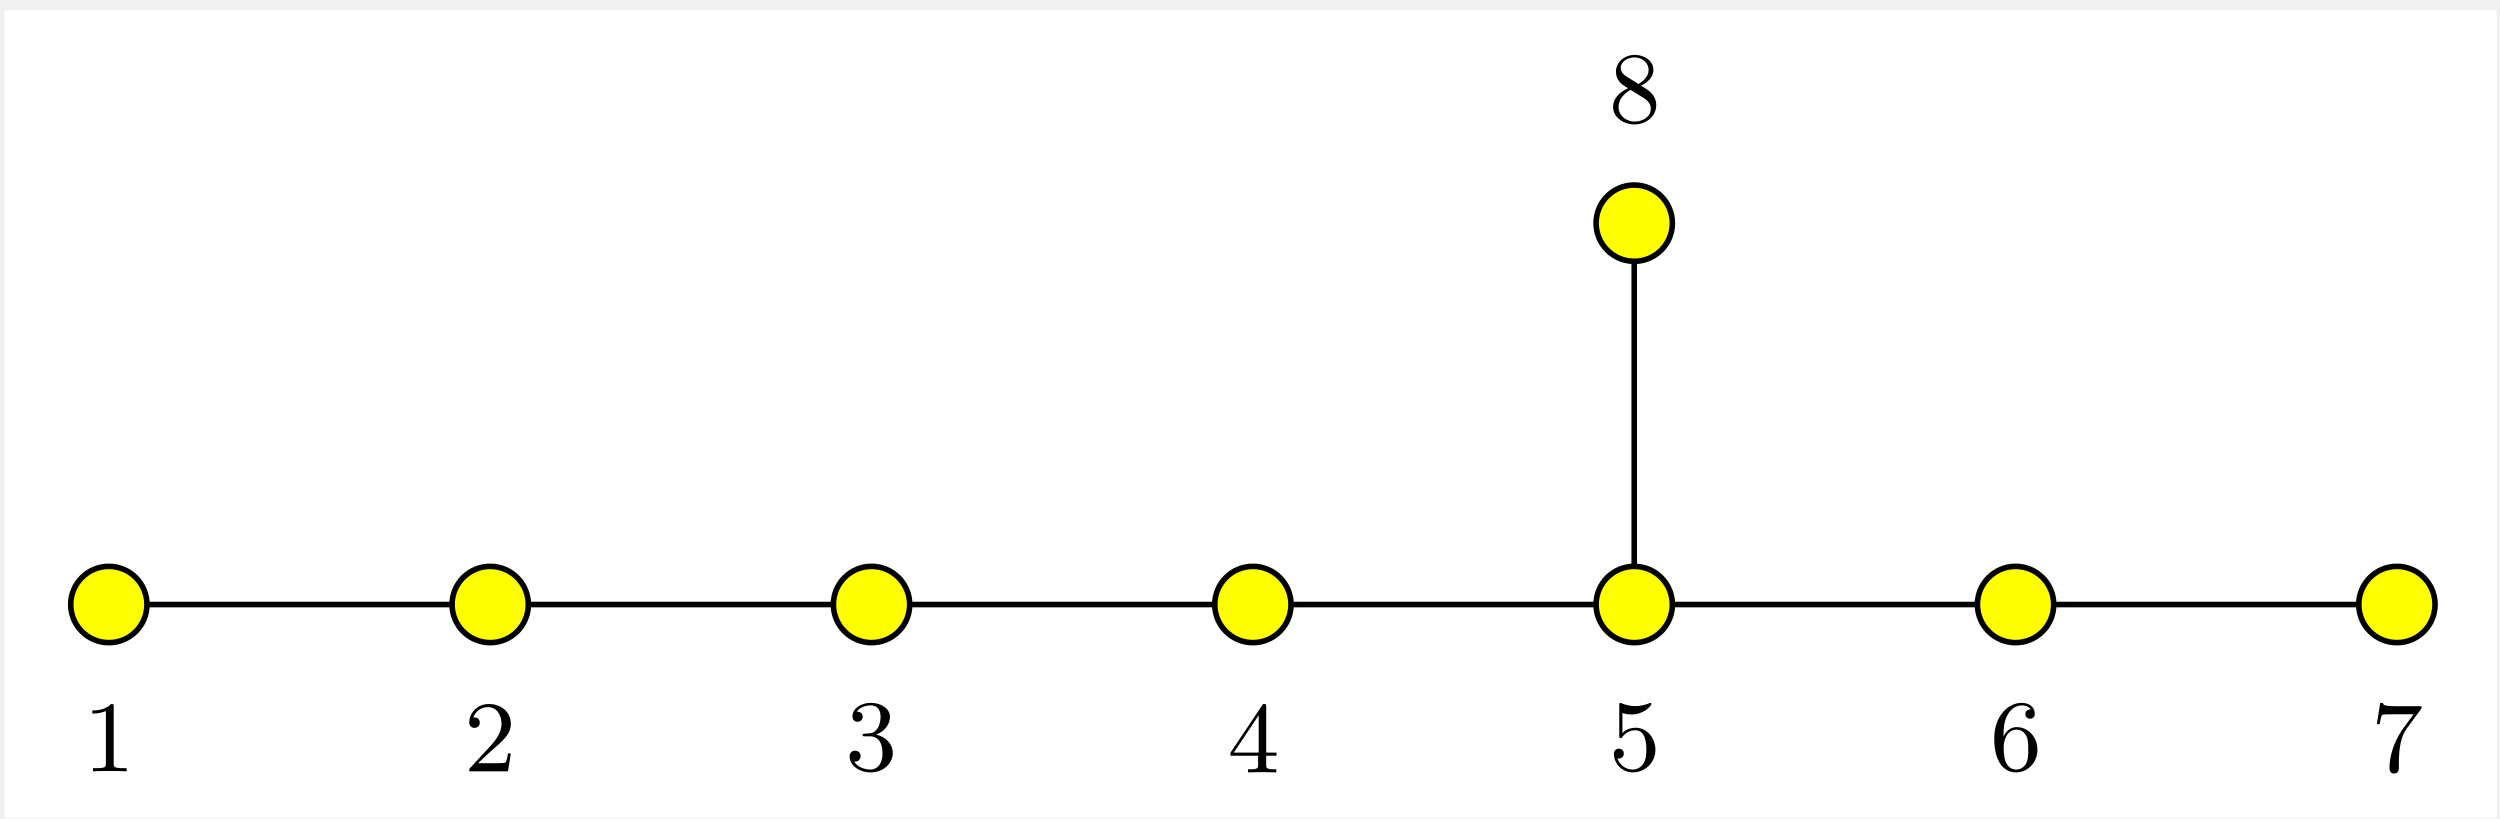
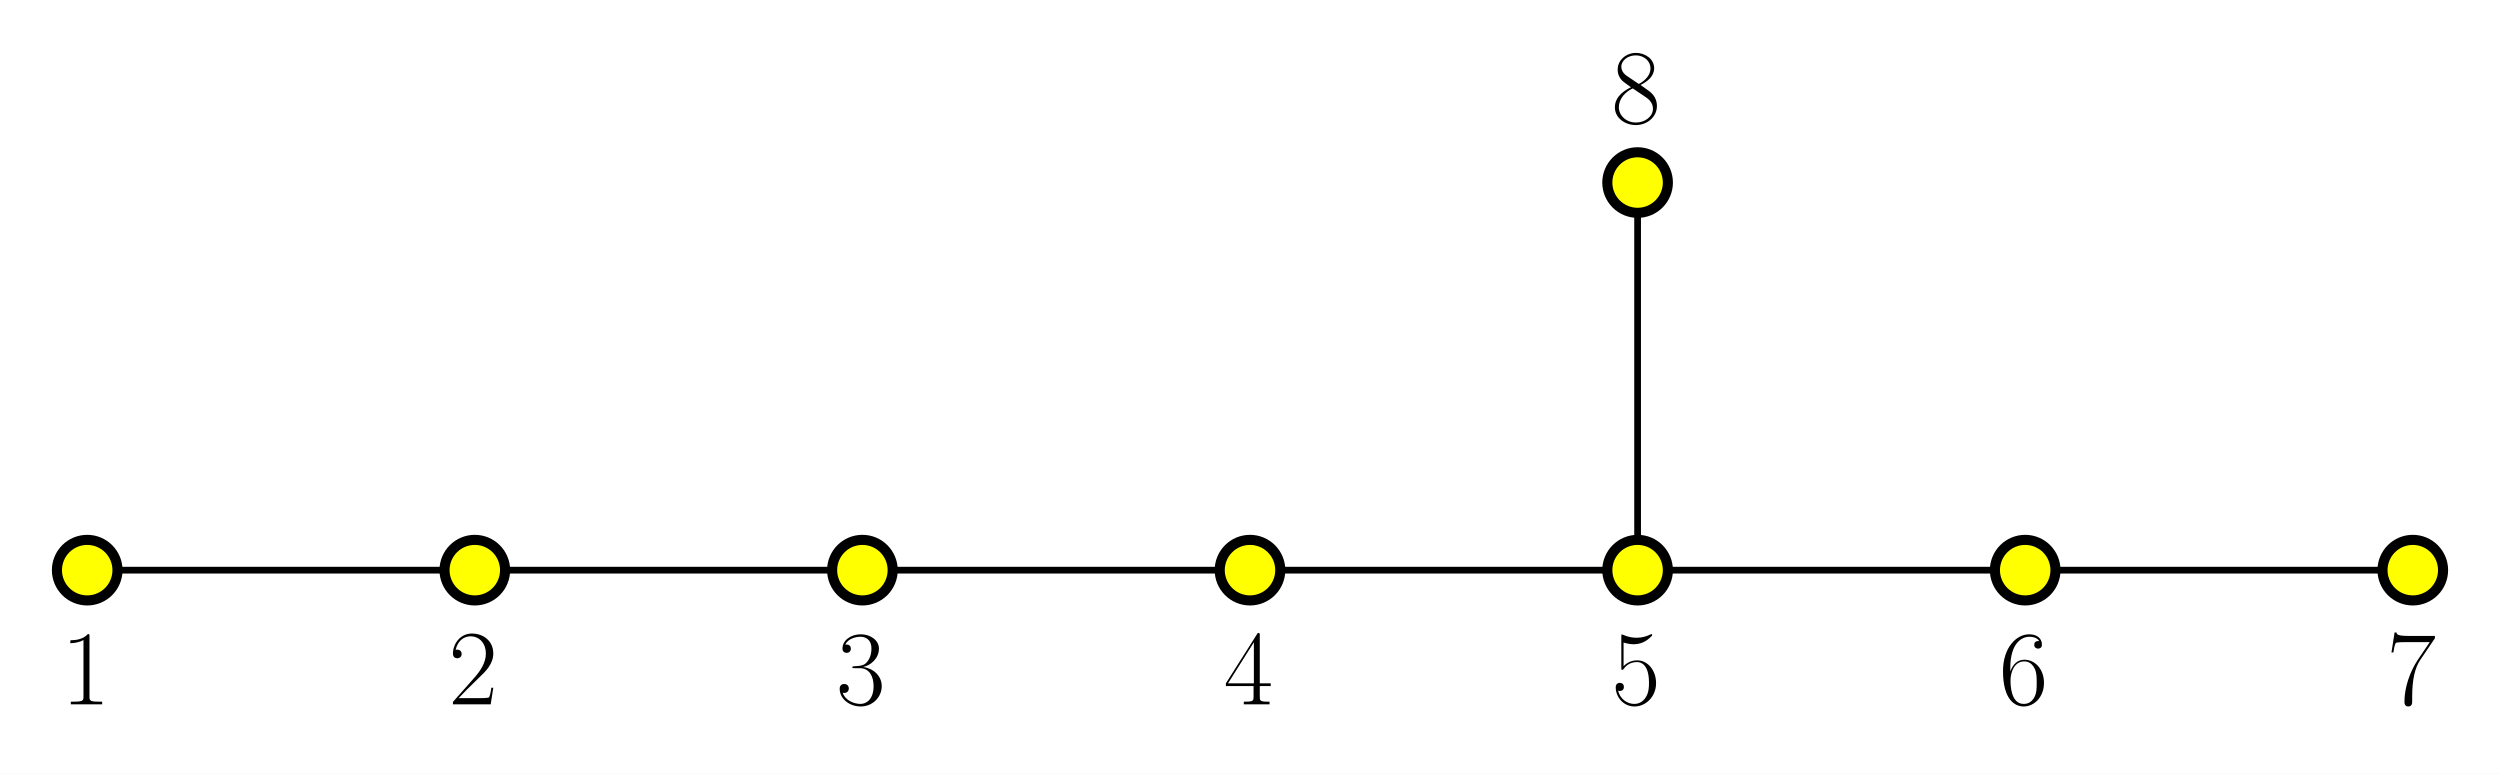
- <svg xmlns="http://www.w3.org/2000/svg" width="223pt" height="73pt" viewBox="0 0 223 73" version="1.1">
+ <svg xmlns="http://www.w3.org/2000/svg" xmlns:xlink="http://www.w3.org/1999/xlink" width="371.52pt" height="114.969pt" viewBox="0 0 371.52 114.969" version="1.1">
  <defs>
-     <clipPath id="clip1">
-       <path d="M 0.301 1 L 222.699 1 L 222.699 73 L 0.301 73 Z M 0.301 1 " />
-     </clipPath>
-     <clipPath id="clip2">
-       <path d="M 0.301 0.898 L 222.699 0.898 L 222.699 73 L 0.301 73 Z M 0.301 0.898 " />
+     <style type="text/css">*{stroke-linejoin: round; stroke-linecap: butt}</style>
+   </defs>
+   <g id="figure_1">
+     <g id="patch_1">
+       <path d="M 0 114.969  L 371.52 114.969  L 371.52 -0  L 0 -0  z " style="fill: #ffffff" />
+     </g>
+     <g id="axes_1">
+       <g id="line2d_1">
+         <path d="M 12.96 84.729  L 358.56 84.729  " clip-path="url(#pf4e65876d4)" style="fill: none; stroke: #000000; stroke-linecap: square" />
+       </g>
+       <g id="line2d_2">
+         <path d="M 243.36 84.729  L 243.36 27.129  " clip-path="url(#pf4e65876d4)" style="fill: none; stroke: #000000; stroke-linecap: square" />
+       </g>
+       <g id="line2d_3">
+         <defs>
+           <path id="mf4abcce64b" d="M 0 4.5  C 1.193 4.5 2.338 4.026 3.182 3.182  C 4.026 2.338 4.5 1.193 4.5 0  C 4.5 -1.193 4.026 -2.338 3.182 -3.182  C 2.338 -4.026 1.193 -4.5 0 -4.5  C -1.193 -4.5 -2.338 -4.026 -3.182 -3.182  C -4.026 -2.338 -4.5 -1.193 -4.5 0  C -4.5 1.193 -4.026 2.338 -3.182 3.182  C -2.338 4.026 -1.193 4.5 0 4.5  z " style="stroke: #000000; stroke-width: 1.5" />
+         </defs>
+         <g clip-path="url(#pf4e65876d4)">
+           <use xlink:href="#mf4abcce64b" x="12.96" y="84.729" style="fill: #ffff00; stroke: #000000; stroke-width: 1.5" />
+         </g>
+       </g>
+       <g id="line2d_4">
+         <g clip-path="url(#pf4e65876d4)">
+           <use xlink:href="#mf4abcce64b" x="70.56" y="84.729" style="fill: #ffff00; stroke: #000000; stroke-width: 1.5" />
+         </g>
+       </g>
+       <g id="line2d_5">
+         <g clip-path="url(#pf4e65876d4)">
+           <use xlink:href="#mf4abcce64b" x="128.16" y="84.729" style="fill: #ffff00; stroke: #000000; stroke-width: 1.5" />
+         </g>
+       </g>
+       <g id="line2d_6">
+         <g clip-path="url(#pf4e65876d4)">
+           <use xlink:href="#mf4abcce64b" x="185.76" y="84.729" style="fill: #ffff00; stroke: #000000; stroke-width: 1.5" />
+         </g>
+       </g>
+       <g id="line2d_7">
+         <g clip-path="url(#pf4e65876d4)">
+           <use xlink:href="#mf4abcce64b" x="243.36" y="84.729" style="fill: #ffff00; stroke: #000000; stroke-width: 1.5" />
+         </g>
+       </g>
+       <g id="line2d_8">
+         <g clip-path="url(#pf4e65876d4)">
+           <use xlink:href="#mf4abcce64b" x="300.96" y="84.729" style="fill: #ffff00; stroke: #000000; stroke-width: 1.5" />
+         </g>
+       </g>
+       <g id="line2d_9">
+         <g clip-path="url(#pf4e65876d4)">
+           <use xlink:href="#mf4abcce64b" x="358.56" y="84.729" style="fill: #ffff00; stroke: #000000; stroke-width: 1.5" />
+         </g>
+       </g>
+       <g id="line2d_10">
+         <g clip-path="url(#pf4e65876d4)">
+           <use xlink:href="#mf4abcce64b" x="243.36" y="27.129" style="fill: #ffff00; stroke: #000000; stroke-width: 1.5" />
+         </g>
+       </g>
+       <g id="text_1">
+         <g transform="translate(9.058006 104.6696) scale(0.16 -0.16)">
+           <defs>
+             <path id="CMR17-31" d="M 1702 4058  C 1702 4192 1696 4192 1606 4192  C 1357 3916 979 3827 621 3827  C 602 3827 570 3827 563 3808  C 557 3795 557 3782 557 3648  C 755 3648 1088 3686 1344 3839  L 1344 461  C 1344 236 1331 160 781 160  L 589 160  L 589 0  C 896 0 1216 0 1523 0  C 1830 0 2150 0 2458 0  L 2458 160  L 2266 160  C 1715 160 1702 230 1702 458  L 1702 4058  z " transform="scale(0.015625)" />
+           </defs>
+           <use xlink:href="#CMR17-31" transform="scale(0.996264)" />
+         </g>
+       </g>
+       <g id="text_2">
+         <g transform="translate(66.65801 104.6696) scale(0.16 -0.16)">
+           <defs>
+             <path id="CMR17-32" d="M 2669 989  L 2554 989  C 2490 536 2438 459 2413 420  C 2381 369 1920 369 1830 369  L 602 369  C 832 619 1280 1072 1824 1597  C 2214 1967 2669 2402 2669 3035  C 2669 3790 2067 4224 1395 4224  C 691 4224 262 3604 262 3030  C 262 2780 448 2748 525 2748  C 589 2748 781 2787 781 3010  C 781 3207 614 3264 525 3264  C 486 3264 448 3258 422 3245  C 544 3790 915 4058 1306 4058  C 1862 4058 2227 3617 2227 3035  C 2227 2479 1901 2000 1536 1584  L 262 146  L 262 0  L 2515 0  L 2669 989  z " transform="scale(0.015625)" />
+           </defs>
+           <use xlink:href="#CMR17-32" transform="scale(0.996264)" />
+         </g>
+       </g>
+       <g id="text_3">
+         <g transform="translate(124.258 104.6696) scale(0.16 -0.16)">
+           <defs>
+             <path id="CMR17-33" d="M 1414 2157  C 1984 2157 2234 1662 2234 1090  C 2234 320 1824 25 1453 25  C 1114 25 563 194 390 693  C 422 680 454 680 486 680  C 640 680 755 782 755 948  C 755 1133 614 1216 486 1216  C 378 1216 211 1165 211 926  C 211 335 787 -128 1466 -128  C 2176 -128 2720 430 2720 1085  C 2720 1707 2208 2157 1600 2227  C 2086 2328 2554 2756 2554 3329  C 2554 3820 2048 4179 1472 4179  C 890 4179 378 3829 378 3329  C 378 3110 544 3072 627 3072  C 762 3072 877 3155 877 3321  C 877 3486 762 3569 627 3569  C 602 3569 570 3569 544 3557  C 730 3959 1235 4032 1459 4032  C 1683 4032 2106 3925 2106 3320  C 2106 3143 2080 2828 1862 2550  C 1670 2304 1453 2304 1242 2284  C 1210 2284 1062 2269 1037 2269  C 992 2263 966 2257 966 2208  C 966 2163 973 2157 1101 2157  L 1414 2157  z " transform="scale(0.015625)" />
+           </defs>
+           <use xlink:href="#CMR17-33" transform="scale(0.996264)" />
+         </g>
+       </g>
+       <g id="text_4">
+         <g transform="translate(181.858 104.6696) scale(0.16 -0.16)">
+           <defs>
+             <path id="CMR17-34" d="M 2150 4122  C 2150 4256 2144 4256 2029 4256  L 128 1254  L 128 1088  L 1779 1088  L 1779 457  C 1779 224 1766 160 1318 160  L 1197 160  L 1197 0  C 1402 0 1747 0 1965 0  C 2182 0 2528 0 2733 0  L 2733 160  L 2611 160  C 2163 160 2150 224 2150 457  L 2150 1088  L 2803 1088  L 2803 1254  L 2150 1254  L 2150 4122  z M 1798 3703  L 1798 1254  L 256 1254  L 1798 3703  z " transform="scale(0.015625)" />
+           </defs>
+           <use xlink:href="#CMR17-34" transform="scale(0.996264)" />
+         </g>
+       </g>
+       <g id="text_5">
+         <g transform="translate(239.458 104.6696) scale(0.16 -0.16)">
+           <defs>
+             <path id="CMR17-35" d="M 730 3692  C 794 3666 1056 3584 1325 3584  C 1920 3584 2246 3911 2432 4100  C 2432 4157 2432 4192 2394 4192  C 2387 4192 2374 4192 2323 4163  C 2099 4058 1837 3973 1517 3973  C 1325 3973 1037 3999 723 4139  C 653 4171 640 4171 634 4171  C 602 4171 595 4164 595 4037  L 595 2203  C 595 2089 595 2057 659 2057  C 691 2057 704 2070 736 2114  C 941 2401 1222 2522 1542 2522  C 1766 2522 2246 2382 2246 1289  C 2246 1085 2246 715 2054 421  C 1894 159 1645 25 1370 25  C 947 25 518 320 403 814  C 429 807 480 795 506 795  C 589 795 749 840 749 1038  C 749 1210 627 1280 506 1280  C 358 1280 262 1190 262 1011  C 262 454 704 -128 1382 -128  C 2042 -128 2669 440 2669 1264  C 2669 2030 2170 2624 1549 2624  C 1222 2624 947 2503 730 2274  L 730 3692  z " transform="scale(0.015625)" />
+           </defs>
+           <use xlink:href="#CMR17-35" transform="scale(0.996264)" />
+         </g>
+       </g>
+       <g id="text_6">
+         <g transform="translate(297.058 104.6696) scale(0.16 -0.16)">
+           <defs>
+             <path id="CMR17-36" d="M 678 2176  C 678 3690 1395 4032 1811 4032  C 1946 4032 2272 4009 2400 3776  C 2298 3776 2106 3776 2106 3553  C 2106 3381 2246 3323 2336 3323  C 2394 3323 2566 3348 2566 3560  C 2566 3954 2246 4179 1805 4179  C 1043 4179 243 3390 243 1984  C 243 253 966 -128 1478 -128  C 2099 -128 2688 427 2688 1283  C 2688 2081 2170 2662 1517 2662  C 1126 2662 838 2407 678 1960  L 678 2176  z M 1478 25  C 691 25 691 1200 691 1436  C 691 1896 909 2560 1504 2560  C 1613 2560 1926 2560 2138 2120  C 2253 1870 2253 1609 2253 1289  C 2253 944 2253 690 2118 434  C 1978 171 1773 25 1478 25  z " transform="scale(0.015625)" />
+           </defs>
+           <use xlink:href="#CMR17-36" transform="scale(0.996264)" />
+         </g>
+       </g>
+       <g id="text_7">
+         <g transform="translate(354.658 104.6696) scale(0.16 -0.16)">
+           <defs>
+             <path id="CMR17-37" d="M 2886 3941  L 2886 4081  L 1382 4081  C 634 4081 621 4165 595 4288  L 480 4288  L 294 3094  L 410 3094  C 429 3215 474 3540 550 3661  C 589 3712 1062 3712 1171 3712  L 2579 3712  L 1869 2661  C 1395 1954 1069 999 1069 165  C 1069 89 1069 -128 1299 -128  C 1530 -128 1530 89 1530 171  L 1530 465  C 1530 1508 1709 2196 2003 2636  L 2886 3941  z " transform="scale(0.015625)" />
+           </defs>
+           <use xlink:href="#CMR17-37" transform="scale(0.996264)" />
+         </g>
+       </g>
+       <g id="text_8">
+         <g transform="translate(239.458 18.26959) scale(0.16 -0.16)">
+           <defs>
+             <path id="CMR17-38" d="M 1741 2264  C 2144 2467 2554 2773 2554 3263  C 2554 3841 1990 4179 1472 4179  C 890 4179 378 3759 378 3180  C 378 3021 416 2747 666 2505  C 730 2442 998 2251 1171 2130  C 883 1983 211 1634 211 934  C 211 279 838 -128 1459 -128  C 2144 -128 2720 362 2720 1010  C 2720 1590 2330 1857 2074 2029  L 1741 2264  z M 902 2822  C 851 2854 595 3051 595 3351  C 595 3739 998 4032 1459 4032  C 1965 4032 2336 3676 2336 3262  C 2336 2669 1670 2331 1638 2331  C 1632 2331 1626 2331 1574 2370  L 902 2822  z M 2080 1519  C 2176 1449 2483 1240 2483 851  C 2483 381 2010 25 1472 25  C 890 25 448 438 448 940  C 448 1443 838 1862 1280 2060  L 2080 1519  z " transform="scale(0.015625)" />
+           </defs>
+           <use xlink:href="#CMR17-38" transform="scale(0.996264)" />
+         </g>
+       </g>
+     </g>
+   </g>
+   <defs>
+     <clipPath id="pf4e65876d4">
+       <rect x="7.2" y="12.729" width="357.12" height="83.52" />
    </clipPath>
  </defs>
-   <g id="surface1">
-     <g clip-path="url(#clip1)" clip-rule="nonzero">
-       <path style=" stroke:none;fill-rule:nonzero;fill:rgb(100%,100%,100%);fill-opacity:1;" d="M 0.641 72.738 L 222.875 72.738 L 222.875 1.133 L 0.641 1.133 Z M 0.641 72.738 " />
-     </g>
-     <g clip-path="url(#clip2)" clip-rule="nonzero">
-       <path style="fill:none;stroke-width:5;stroke-linecap:round;stroke-linejoin:round;stroke:rgb(100%,100%,100%);stroke-opacity:1;stroke-miterlimit:10;" d="M 6.406 2.617 L 2228.75 2.617 L 2228.75 718.672 L 6.406 718.672 Z M 6.406 2.617 " transform="matrix(0.1,0,0,-0.1,0,73)" />
-     </g>
-     <path style="fill:none;stroke-width:5;stroke-linecap:round;stroke-linejoin:round;stroke:rgb(0%,0%,0%);stroke-opacity:1;stroke-miterlimit:10;" d="M 97.109 190.781 L 2138.047 190.781 " transform="matrix(0.1,0,0,-0.1,0,73)" />
-     <path style="fill:none;stroke-width:5;stroke-linecap:round;stroke-linejoin:round;stroke:rgb(0%,0%,0%);stroke-opacity:1;stroke-miterlimit:10;" d="M 1457.734 190.781 L 1457.734 530.938 " transform="matrix(0.1,0,0,-0.1,0,73)" />
-     <path style=" stroke:none;fill-rule:nonzero;fill:rgb(100%,100%,0%);fill-opacity:1;" d="M 13.109 53.922 C 13.109 52.043 11.59 50.52 9.711 50.52 C 7.832 50.52 6.309 52.043 6.309 53.922 C 6.309 55.801 7.832 57.324 9.711 57.324 C 11.59 57.324 13.109 55.801 13.109 53.922 " />
-     <path style="fill:none;stroke-width:5;stroke-linecap:round;stroke-linejoin:round;stroke:rgb(0%,0%,0%);stroke-opacity:1;stroke-miterlimit:10;" d="M 131.094 190.781 C 131.094 209.57 115.898 224.805 97.109 224.805 C 78.32 224.805 63.086 209.57 63.086 190.781 C 63.086 171.992 78.32 156.758 97.109 156.758 C 115.898 156.758 131.094 171.992 131.094 190.781 Z M 131.094 190.781 " transform="matrix(0.1,0,0,-0.1,0,73)" />
-     <path style=" stroke:none;fill-rule:nonzero;fill:rgb(100%,100%,0%);fill-opacity:1;" d="M 47.129 53.922 C 47.129 52.043 45.605 50.52 43.727 50.52 C 41.848 50.52 40.324 52.043 40.324 53.922 C 40.324 55.801 41.848 57.324 43.727 57.324 C 45.605 57.324 47.129 55.801 47.129 53.922 " />
-     <path style="fill:none;stroke-width:5;stroke-linecap:round;stroke-linejoin:round;stroke:rgb(0%,0%,0%);stroke-opacity:1;stroke-miterlimit:10;" d="M 471.289 190.781 C 471.289 209.57 456.055 224.805 437.266 224.805 C 418.477 224.805 403.242 209.57 403.242 190.781 C 403.242 171.992 418.477 156.758 437.266 156.758 C 456.055 156.758 471.289 171.992 471.289 190.781 Z M 471.289 190.781 " transform="matrix(0.1,0,0,-0.1,0,73)" />
-     <path style=" stroke:none;fill-rule:nonzero;fill:rgb(100%,100%,0%);fill-opacity:1;" d="M 81.145 53.922 C 81.145 52.043 79.621 50.52 77.742 50.52 C 75.863 50.52 74.34 52.043 74.34 53.922 C 74.34 55.801 75.863 57.324 77.742 57.324 C 79.621 57.324 81.145 55.801 81.145 53.922 " />
-     <path style="fill:none;stroke-width:5;stroke-linecap:round;stroke-linejoin:round;stroke:rgb(0%,0%,0%);stroke-opacity:1;stroke-miterlimit:10;" d="M 811.445 190.781 C 811.445 209.57 796.211 224.805 777.422 224.805 C 758.633 224.805 743.398 209.57 743.398 190.781 C 743.398 171.992 758.633 156.758 777.422 156.758 C 796.211 156.758 811.445 171.992 811.445 190.781 Z M 811.445 190.781 " transform="matrix(0.1,0,0,-0.1,0,73)" />
-     <path style=" stroke:none;fill-rule:nonzero;fill:rgb(100%,100%,0%);fill-opacity:1;" d="M 115.16 53.922 C 115.16 52.043 113.637 50.52 111.758 50.52 C 109.879 50.52 108.355 52.043 108.355 53.922 C 108.355 55.801 109.879 57.324 111.758 57.324 C 113.637 57.324 115.16 55.801 115.16 53.922 " />
-     <path style="fill:none;stroke-width:5;stroke-linecap:round;stroke-linejoin:round;stroke:rgb(0%,0%,0%);stroke-opacity:1;stroke-miterlimit:10;" d="M 1151.602 190.781 C 1151.602 209.57 1136.367 224.805 1117.578 224.805 C 1098.789 224.805 1083.555 209.57 1083.555 190.781 C 1083.555 171.992 1098.789 156.758 1117.578 156.758 C 1136.367 156.758 1151.602 171.992 1151.602 190.781 Z M 1151.602 190.781 " transform="matrix(0.1,0,0,-0.1,0,73)" />
-     <path style=" stroke:none;fill-rule:nonzero;fill:rgb(100%,100%,0%);fill-opacity:1;" d="M 149.176 53.922 C 149.176 52.043 147.652 50.52 145.773 50.52 C 143.895 50.52 142.371 52.043 142.371 53.922 C 142.371 55.801 143.895 57.324 145.773 57.324 C 147.652 57.324 149.176 55.801 149.176 53.922 " />
-     <path style="fill:none;stroke-width:5;stroke-linecap:round;stroke-linejoin:round;stroke:rgb(0%,0%,0%);stroke-opacity:1;stroke-miterlimit:10;" d="M 1491.758 190.781 C 1491.758 209.57 1476.523 224.805 1457.734 224.805 C 1438.945 224.805 1423.711 209.57 1423.711 190.781 C 1423.711 171.992 1438.945 156.758 1457.734 156.758 C 1476.523 156.758 1491.758 171.992 1491.758 190.781 Z M 1491.758 190.781 " transform="matrix(0.1,0,0,-0.1,0,73)" />
-     <path style=" stroke:none;fill-rule:nonzero;fill:rgb(100%,100%,0%);fill-opacity:1;" d="M 183.191 53.922 C 183.191 52.043 181.668 50.52 179.789 50.52 C 177.91 50.52 176.387 52.043 176.387 53.922 C 176.387 55.801 177.91 57.324 179.789 57.324 C 181.668 57.324 183.191 55.801 183.191 53.922 " />
-     <path style="fill:none;stroke-width:5;stroke-linecap:round;stroke-linejoin:round;stroke:rgb(0%,0%,0%);stroke-opacity:1;stroke-miterlimit:10;" d="M 1831.914 190.781 C 1831.914 209.57 1816.68 224.805 1797.891 224.805 C 1779.102 224.805 1763.867 209.57 1763.867 190.781 C 1763.867 171.992 1779.102 156.758 1797.891 156.758 C 1816.68 156.758 1831.914 171.992 1831.914 190.781 Z M 1831.914 190.781 " transform="matrix(0.1,0,0,-0.1,0,73)" />
-     <path style=" stroke:none;fill-rule:nonzero;fill:rgb(100%,100%,0%);fill-opacity:1;" d="M 217.207 53.922 C 217.207 52.043 215.684 50.52 213.805 50.52 C 211.926 50.52 210.402 52.043 210.402 53.922 C 210.402 55.801 211.926 57.324 213.805 57.324 C 215.684 57.324 217.207 55.801 217.207 53.922 " />
-     <path style="fill:none;stroke-width:5;stroke-linecap:round;stroke-linejoin:round;stroke:rgb(0%,0%,0%);stroke-opacity:1;stroke-miterlimit:10;" d="M 2172.07 190.781 C 2172.07 209.57 2156.836 224.805 2138.047 224.805 C 2119.258 224.805 2104.023 209.57 2104.023 190.781 C 2104.023 171.992 2119.258 156.758 2138.047 156.758 C 2156.836 156.758 2172.07 171.992 2172.07 190.781 Z M 2172.07 190.781 " transform="matrix(0.1,0,0,-0.1,0,73)" />
-     <path style=" stroke:none;fill-rule:nonzero;fill:rgb(100%,100%,0%);fill-opacity:1;" d="M 149.176 19.906 C 149.176 18.027 147.652 16.504 145.773 16.504 C 143.895 16.504 142.371 18.027 142.371 19.906 C 142.371 21.785 143.895 23.309 145.773 23.309 C 147.652 23.309 149.176 21.785 149.176 19.906 " />
-     <path style="fill:none;stroke-width:5;stroke-linecap:round;stroke-linejoin:round;stroke:rgb(0%,0%,0%);stroke-opacity:1;stroke-miterlimit:10;" d="M 1491.758 530.938 C 1491.758 549.727 1476.523 564.961 1457.734 564.961 C 1438.945 564.961 1423.711 549.727 1423.711 530.938 C 1423.711 512.148 1438.945 496.914 1457.734 496.914 C 1476.523 496.914 1491.758 512.148 1491.758 530.938 Z M 1491.758 530.938 " transform="matrix(0.1,0,0,-0.1,0,73)" />
-     <path style=" stroke:none;fill-rule:nonzero;fill:rgb(0%,0%,0%);fill-opacity:1;" d="M 11.297 68.801 L 11.297 68.52 L 11.008 68.52 C 10.168 68.52 10.141 68.414 10.141 68.078 L 10.141 63.039 C 10.141 62.812 10.133 62.797 9.906 62.797 C 9.348 63.371 8.52 63.371 8.238 63.371 L 8.238 63.652 C 8.41 63.652 8.961 63.652 9.445 63.418 L 9.445 68.078 C 9.445 68.414 9.422 68.52 8.582 68.52 L 8.293 68.52 L 8.293 68.801 C 8.617 68.773 9.422 68.773 9.789 68.773 C 10.16 68.773 10.969 68.773 11.297 68.801 " />
-     <path style=" stroke:none;fill-rule:nonzero;fill:rgb(0%,0%,0%);fill-opacity:1;" d="M 45.566 67.203 L 45.312 67.203 C 45.297 67.32 45.223 67.852 45.105 67.996 C 45.051 68.078 44.43 68.078 44.25 68.078 L 42.645 68.078 L 43.539 67.23 C 45.016 65.949 45.566 65.473 45.566 64.555 C 45.566 63.516 44.711 62.797 43.602 62.797 C 42.562 62.797 41.859 63.617 41.859 64.438 C 41.859 64.887 42.246 64.93 42.328 64.93 C 42.527 64.93 42.797 64.789 42.797 64.461 C 42.797 64.191 42.609 63.992 42.328 63.992 C 42.285 63.992 42.258 63.992 42.219 64.004 C 42.438 63.363 43.016 63.074 43.5 63.074 C 44.422 63.074 44.734 63.93 44.734 64.555 C 44.734 65.473 44.043 66.223 43.609 66.691 L 41.961 68.477 C 41.859 68.574 41.859 68.594 41.859 68.801 L 45.312 68.801 L 45.566 67.203 " />
-     <path style=" stroke:none;fill-rule:nonzero;fill:rgb(0%,0%,0%);fill-opacity:1;" d="M 79.637 67.168 C 79.637 66.383 79.016 65.715 78.148 65.527 C 78.988 65.211 79.387 64.551 79.387 63.93 C 79.387 63.234 78.617 62.695 77.68 62.695 C 76.742 62.695 76.039 63.227 76.039 63.914 C 76.039 64.211 76.238 64.383 76.5 64.383 C 76.762 64.383 76.953 64.191 76.953 63.93 C 76.953 63.613 76.734 63.48 76.43 63.48 C 76.664 63.102 77.211 62.922 77.656 62.922 C 78.402 62.922 78.547 63.516 78.547 63.938 C 78.547 64.211 78.492 64.641 78.266 64.984 C 77.988 65.391 77.672 65.41 77.41 65.426 C 77.188 65.445 77.168 65.445 77.094 65.445 C 77.016 65.453 76.941 65.461 76.941 65.562 C 76.941 65.68 77.016 65.68 77.168 65.68 L 77.59 65.68 C 78.375 65.68 78.719 66.312 78.719 67.168 C 78.719 68.32 78.105 68.645 77.645 68.645 C 77.473 68.645 76.602 68.602 76.195 67.934 C 76.52 67.977 76.77 67.754 76.77 67.445 C 76.77 67.148 76.547 66.961 76.285 66.961 C 76.059 66.961 75.789 67.094 75.789 67.473 C 75.789 68.277 76.625 68.898 77.672 68.898 C 78.801 68.898 79.637 68.086 79.637 67.168 " />
-     <path style=" stroke:none;fill-rule:nonzero;fill:rgb(0%,0%,0%);fill-opacity:1;" d="M 113.863 67.414 L 113.863 67.133 L 112.945 67.133 L 112.945 63.039 C 112.945 62.859 112.945 62.797 112.773 62.797 C 112.664 62.797 112.656 62.805 112.574 62.93 L 109.762 67.133 L 109.762 67.414 L 112.223 67.414 L 112.223 68.188 C 112.223 68.523 112.195 68.621 111.52 68.621 L 111.32 68.621 L 111.32 68.898 C 111.891 68.875 112.52 68.875 112.586 68.875 C 112.629 68.875 113.277 68.875 113.844 68.898 L 113.844 68.621 L 113.648 68.621 C 112.973 68.621 112.945 68.523 112.945 68.188 L 112.945 67.414 Z M 112.277 67.133 L 110.051 67.133 L 112.277 63.797 Z M 112.277 67.133 " />
-     <path style=" stroke:none;fill-rule:nonzero;fill:rgb(0%,0%,0%);fill-opacity:1;" d="M 147.664 66.898 C 147.664 65.805 146.891 64.914 145.906 64.914 C 145.477 64.914 145.031 65.059 144.719 65.383 L 144.719 63.605 C 144.988 63.688 145.266 63.73 145.547 63.73 C 146.656 63.73 147.305 62.93 147.305 62.812 C 147.305 62.73 147.254 62.695 147.207 62.695 C 147.207 62.695 147.172 62.695 147.09 62.742 C 146.664 62.91 146.25 62.984 145.871 62.984 C 145.484 62.984 145.078 62.91 144.664 62.742 C 144.574 62.695 144.547 62.695 144.547 62.695 C 144.438 62.695 144.438 62.785 144.438 62.938 L 144.438 65.59 C 144.438 65.75 144.438 65.852 144.562 65.852 C 144.637 65.852 144.664 65.812 144.719 65.734 C 144.988 65.355 145.422 65.141 145.891 65.141 C 146.855 65.141 146.855 66.527 146.855 66.852 C 146.855 67.133 146.855 67.691 146.602 68.094 C 146.359 68.477 145.98 68.645 145.629 68.645 C 145.094 68.645 144.492 68.312 144.273 67.645 C 144.273 67.645 144.34 67.664 144.402 67.664 C 144.582 67.664 144.844 67.547 144.844 67.223 C 144.844 66.941 144.645 66.781 144.402 66.781 C 144.215 66.781 143.961 66.887 143.961 67.25 C 143.961 68.07 144.645 68.898 145.645 68.898 C 146.738 68.898 147.664 68.016 147.664 66.898 " />
-     <path style=" stroke:none;fill-rule:nonzero;fill:rgb(0%,0%,0%);fill-opacity:1;" d="M 181.738 66.871 C 181.738 65.727 180.906 64.859 179.891 64.859 C 179.348 64.859 178.961 65.176 178.707 65.715 C 178.707 64.797 178.809 64.281 179.051 63.812 C 179.23 63.445 179.672 62.922 180.34 62.922 C 180.52 62.922 180.938 62.957 181.141 63.281 C 180.809 63.281 180.664 63.453 180.664 63.695 C 180.664 63.93 180.828 64.109 181.078 64.109 C 181.332 64.109 181.504 63.949 181.504 63.68 C 181.504 63.172 181.141 62.695 180.32 62.695 C 179.16 62.695 177.887 63.84 177.887 65.852 C 177.887 68.293 178.988 68.898 179.836 68.898 C 180.836 68.898 181.738 68.059 181.738 66.871 Z M 180.918 66.859 C 180.918 67.293 180.918 67.734 180.746 68.07 C 180.469 68.582 180.07 68.645 179.828 68.645 C 179.312 68.645 179.016 68.223 178.906 67.961 C 178.734 67.555 178.727 66.805 178.727 66.664 C 178.727 66.059 179.008 65.086 179.871 65.086 C 180.016 65.086 180.457 65.086 180.746 65.645 C 180.918 65.984 180.918 66.43 180.918 66.859 " />
-     <path style=" stroke:none;fill-rule:nonzero;fill:rgb(0%,0%,0%);fill-opacity:1;" d="M 216 62.992 L 213.754 62.992 C 212.617 62.992 212.59 62.875 212.562 62.703 L 212.312 62.703 L 212.016 64.59 L 212.266 64.59 C 212.305 64.383 212.375 63.875 212.492 63.77 C 212.555 63.715 213.266 63.715 213.395 63.715 L 215.289 63.715 L 214.422 64.895 C 213.25 66.508 213.141 67.98 213.141 68.492 C 213.141 68.594 213.141 69 213.555 69 C 213.98 69 213.98 68.602 213.98 68.484 L 213.98 68.043 C 213.98 66.719 214.18 65.672 214.656 65.023 L 215.918 63.301 C 216 63.199 216 63.184 216 62.992 " />
-     <path style=" stroke:none;fill-rule:nonzero;fill:rgb(0%,0%,0%);fill-opacity:1;" d="M 147.738 9.387 C 147.738 8.512 147.07 8.078 146.844 7.934 C 146.746 7.859 146.484 7.699 146.379 7.637 C 146.828 7.422 147.484 6.969 147.484 6.238 C 147.484 5.391 146.637 4.895 145.828 4.895 C 144.879 4.895 144.141 5.57 144.141 6.398 C 144.141 6.742 144.266 7.066 144.484 7.328 C 144.637 7.5 144.691 7.539 145.215 7.871 C 144.422 8.25 143.887 8.797 143.887 9.539 C 143.887 10.492 144.836 11.098 145.809 11.098 C 146.855 11.098 147.738 10.359 147.738 9.387 Z M 147.055 6.238 C 147.055 6.867 146.512 7.285 146.152 7.492 L 145.051 6.805 C 144.781 6.633 144.574 6.391 144.574 6.059 C 144.574 5.473 145.203 5.121 145.801 5.121 C 146.492 5.121 147.055 5.609 147.055 6.238 Z M 147.254 9.699 C 147.254 10.414 146.531 10.844 145.816 10.844 C 145.031 10.844 144.375 10.289 144.375 9.539 C 144.375 8.891 144.824 8.348 145.457 8.023 L 146.594 8.727 C 146.801 8.863 147.254 9.148 147.254 9.699 " />
-   </g>
</svg>
